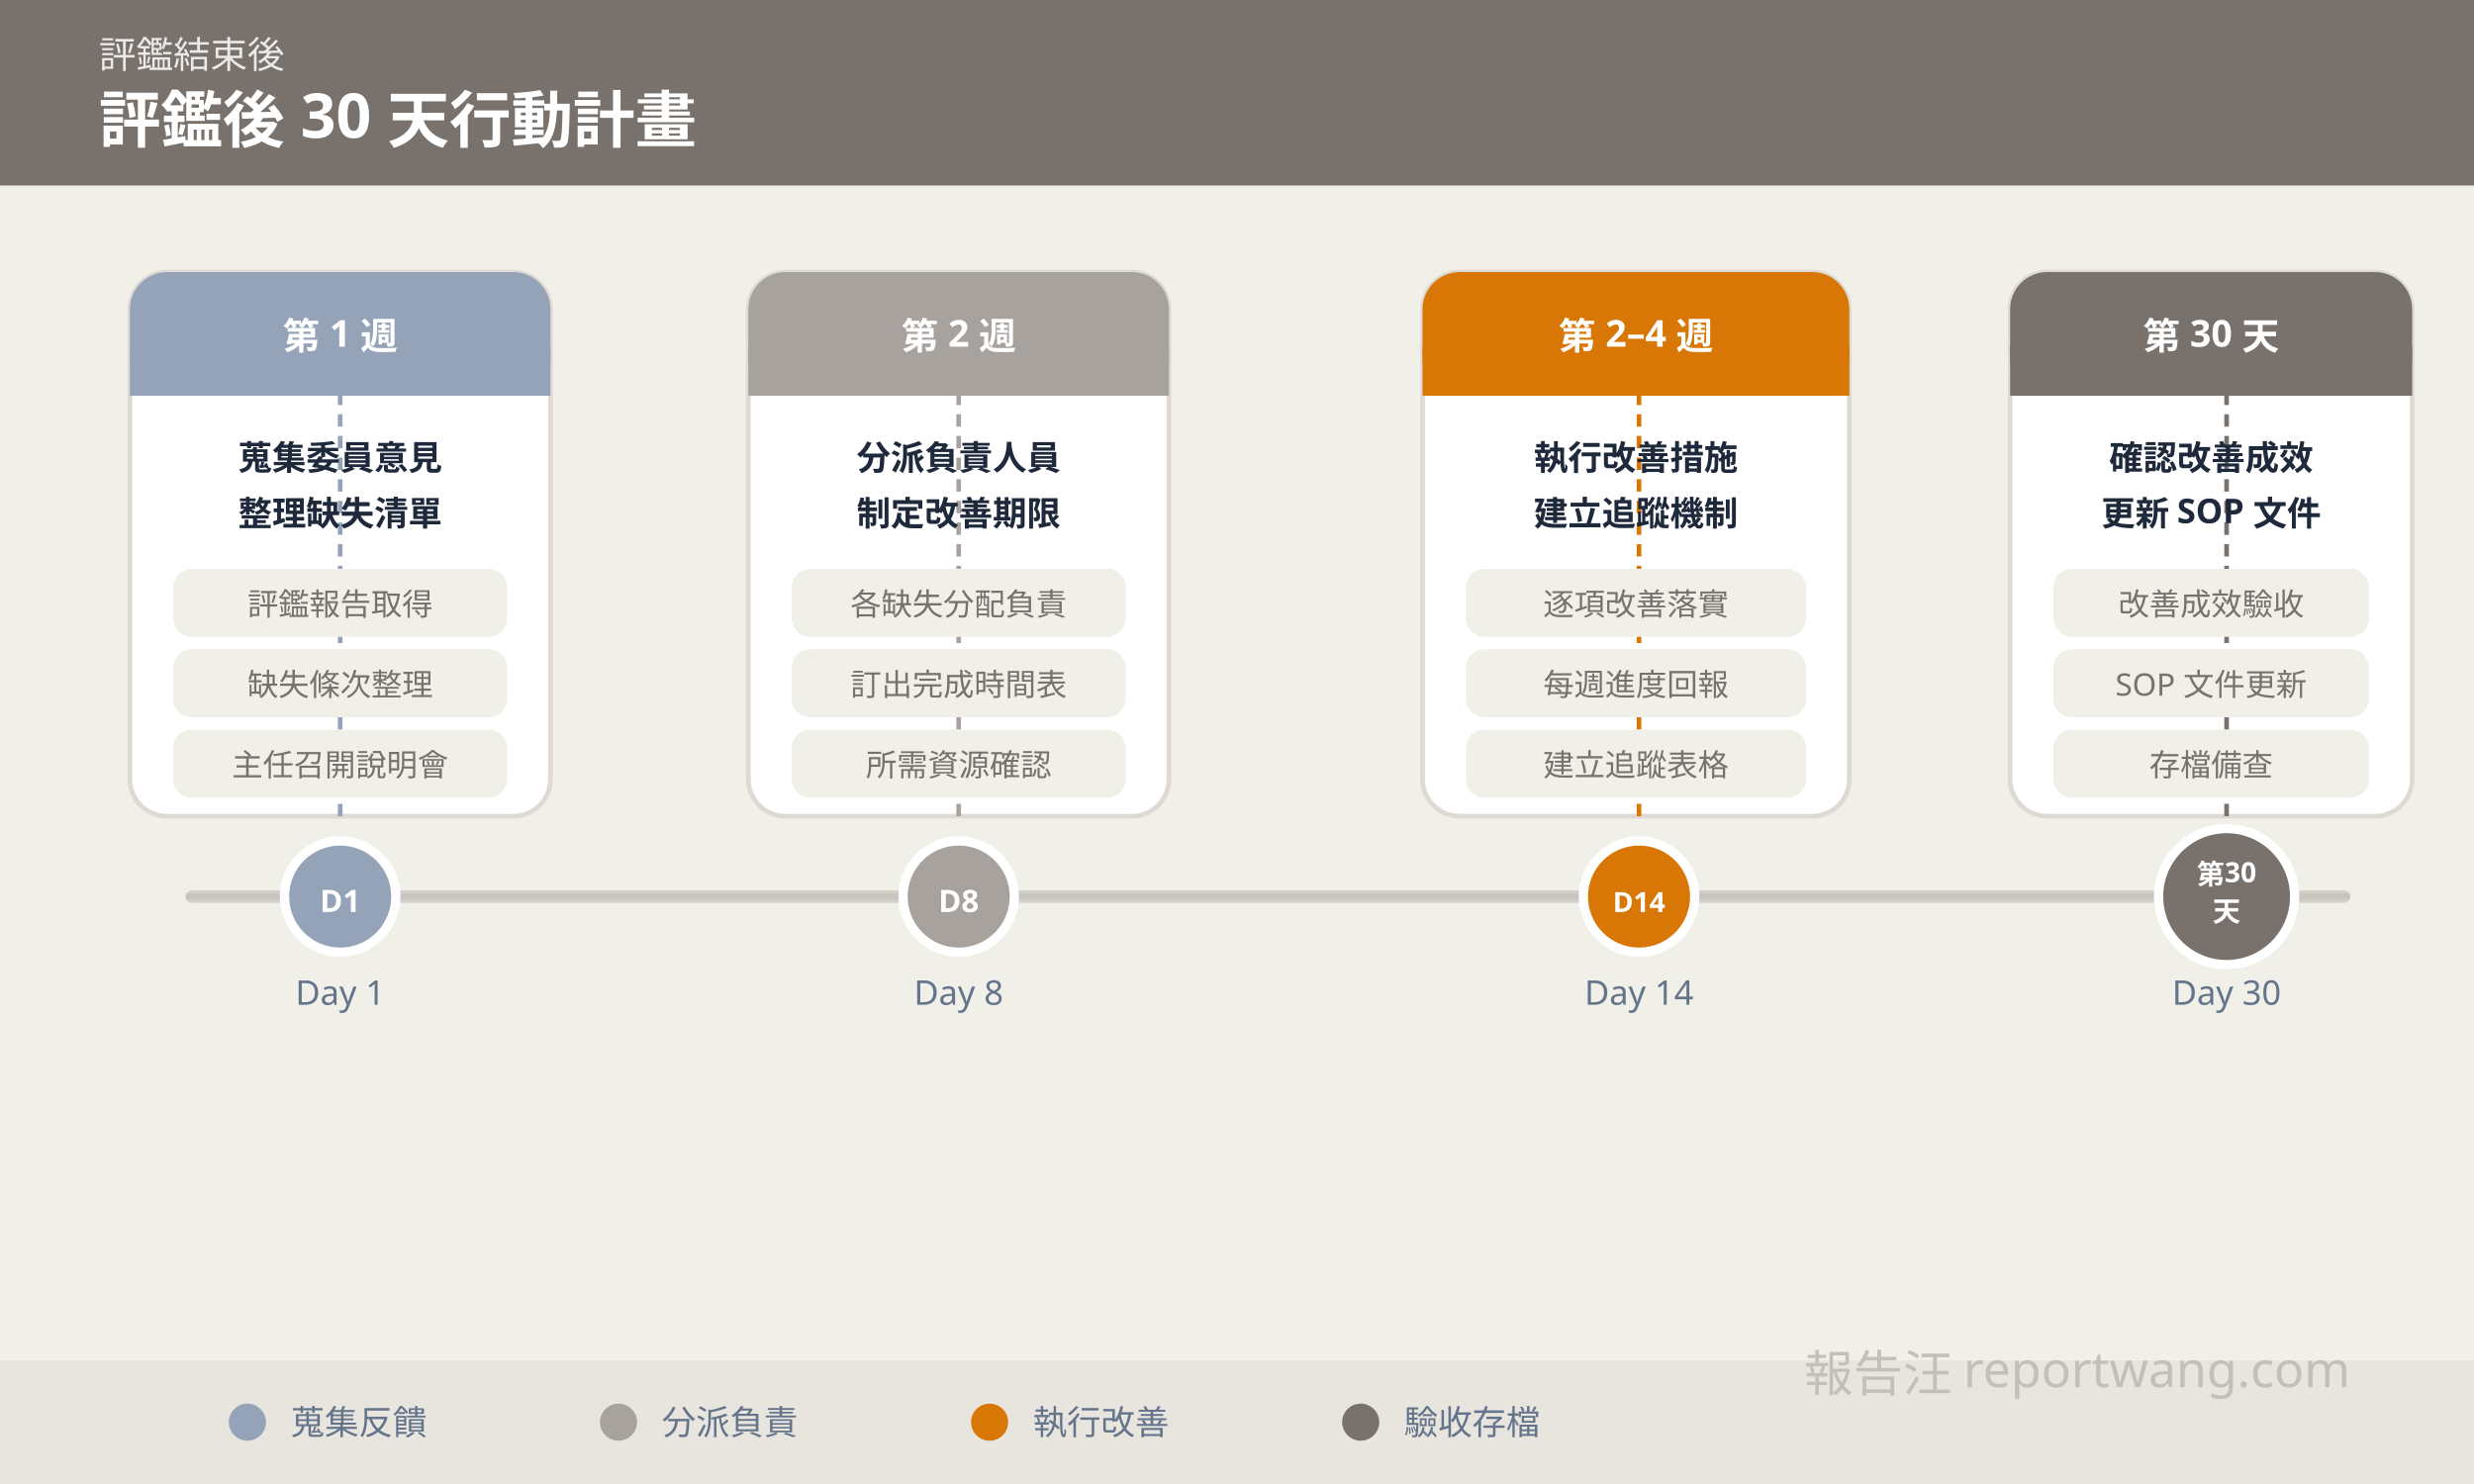
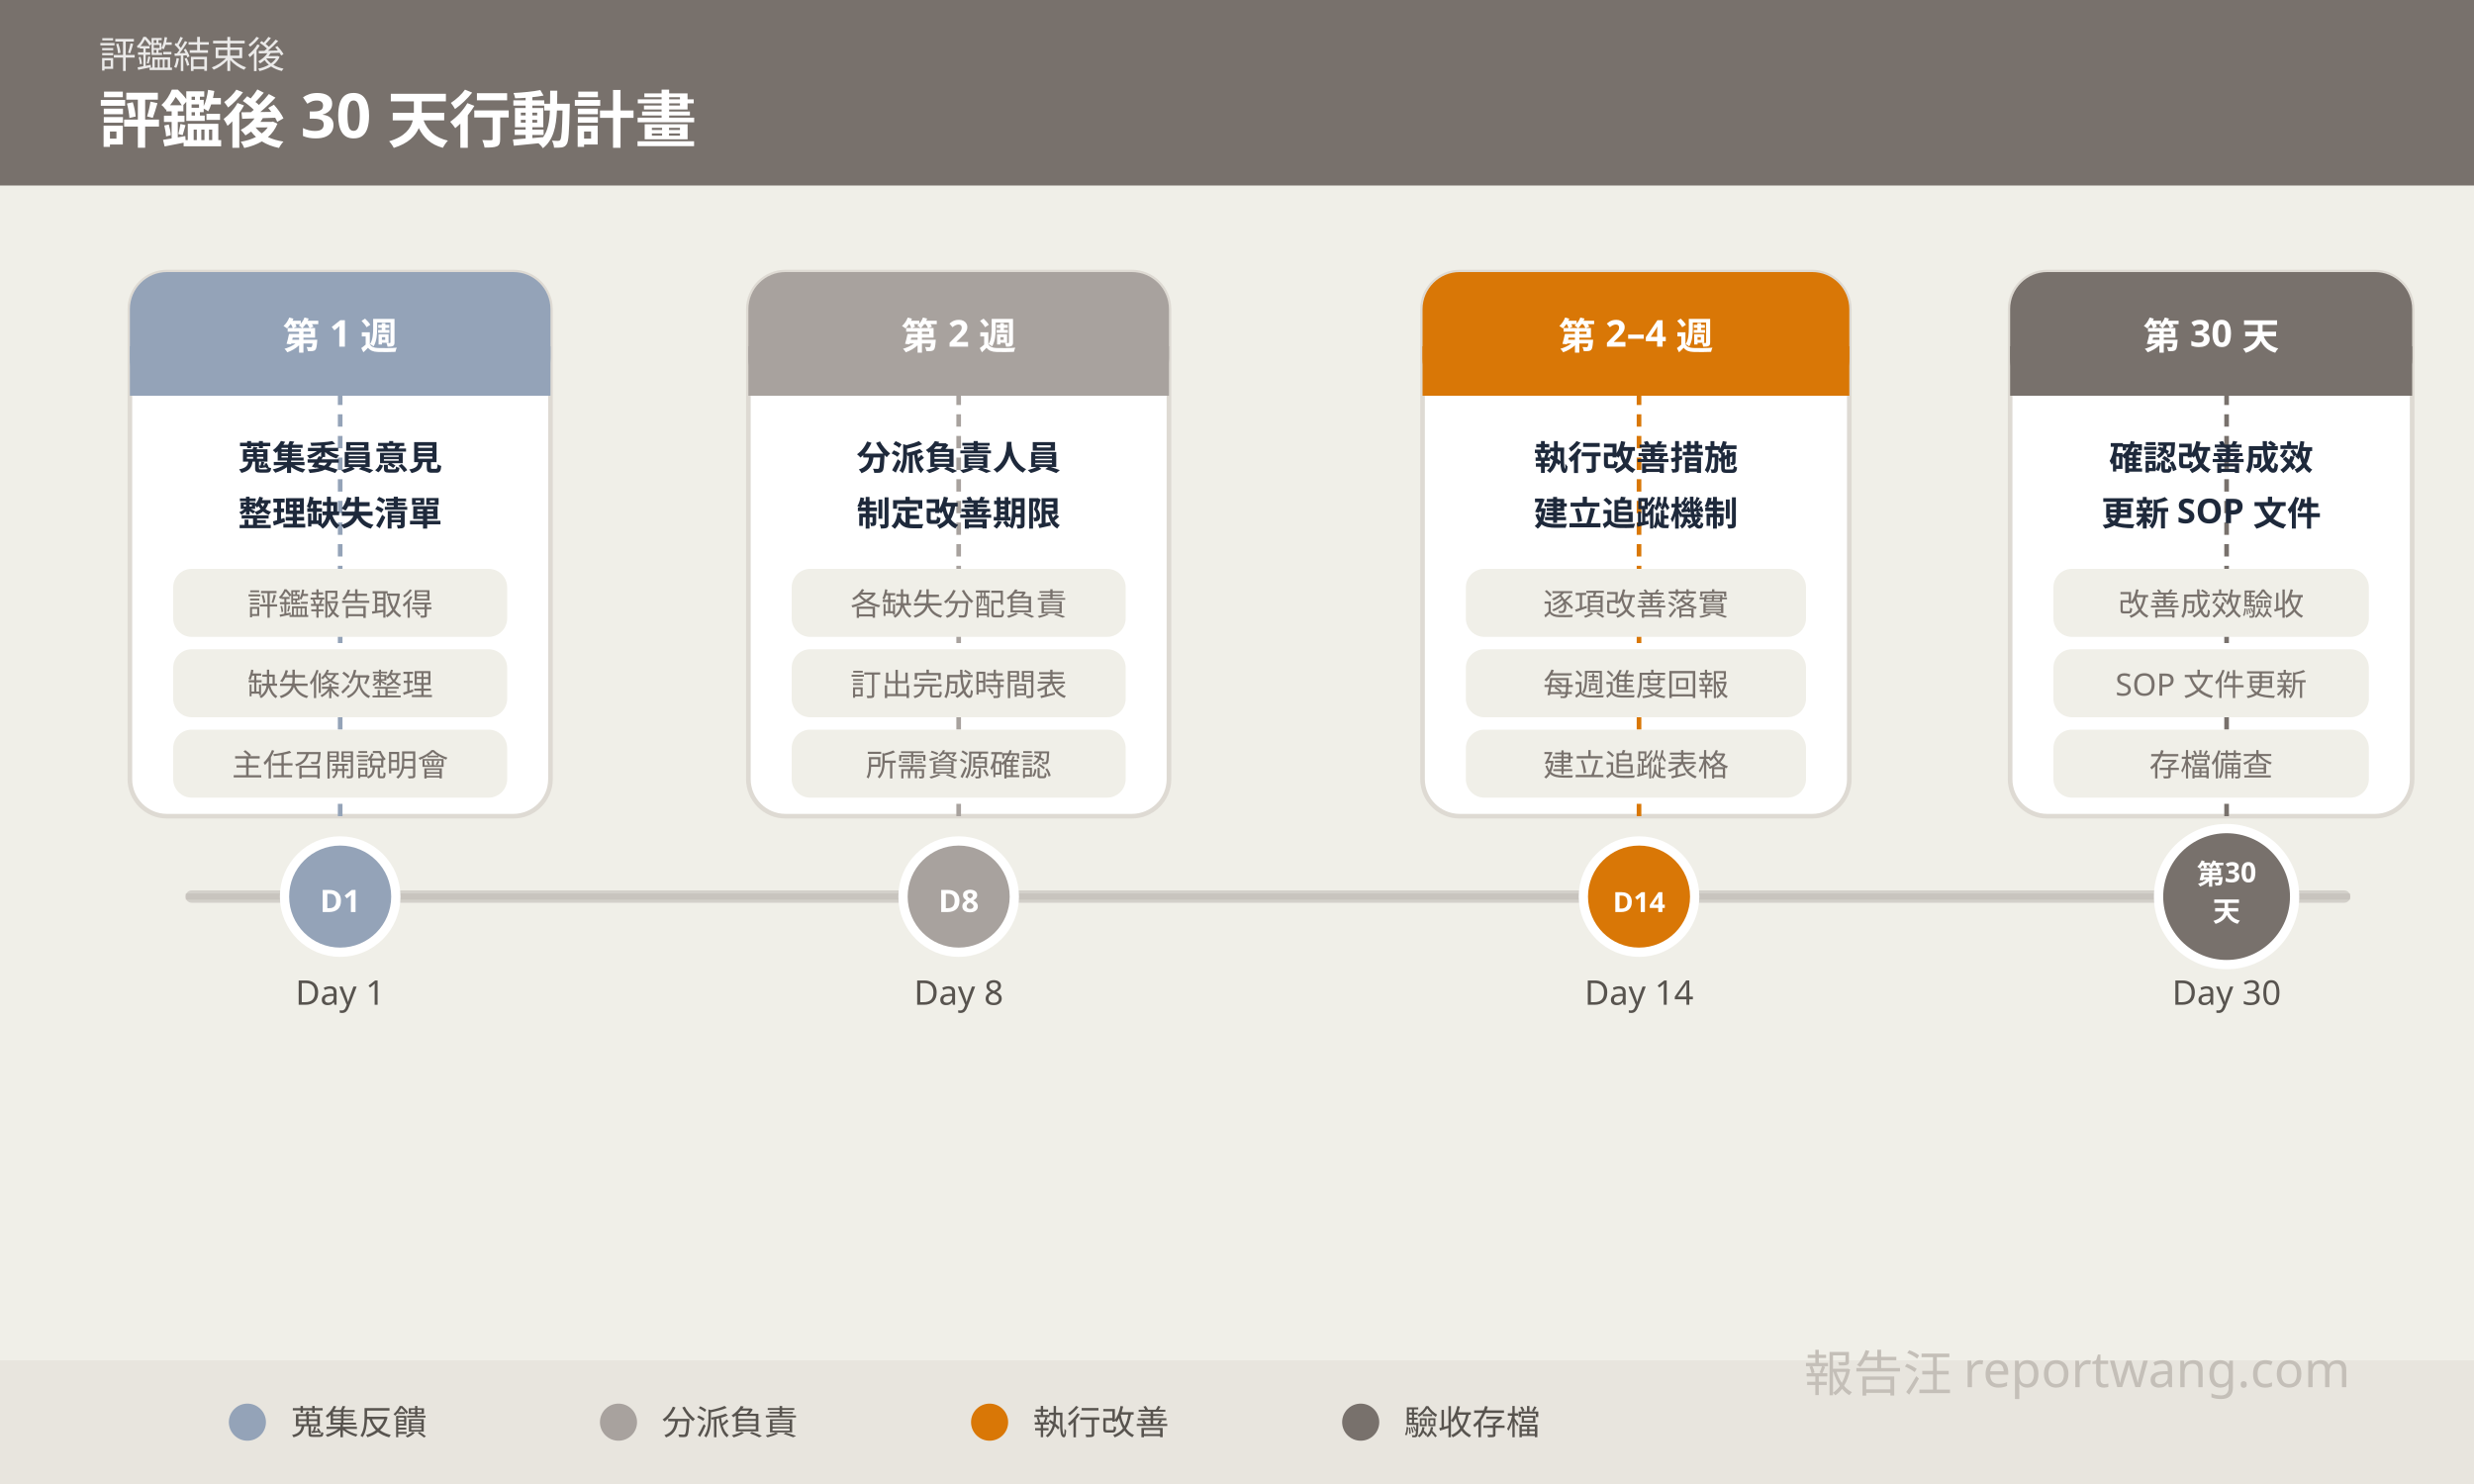
<svg xmlns="http://www.w3.org/2000/svg" width="800" height="480" viewBox="0 0 800 480">
  <rect width="800" height="480" fill="#f0efe8" />
  <rect x="0" y="0" width="800" height="60" fill="#78716c" />
  <text x="32" y="22" font-family="'Noto Sans TC', sans-serif" font-size="12" fill="rgba(255,255,255,0.85)">評鑑結束後</text>
  <text x="32" y="46" font-family="'Noto Sans TC', sans-serif" font-size="20" fill="white" font-weight="700">評鑑後 30 天行動計畫</text>
  <line x1="60" y1="290" x2="760" y2="290" stroke="#dedad3" stroke-width="2" />
  <rect x="60" y="288" width="700" height="4" rx="2" fill="#a8a29e" opacity="0.4" />
  <circle cx="110" cy="290" r="18" fill="#94a3b8" stroke="white" stroke-width="3" />
  <text x="110" y="295" text-anchor="middle" font-family="'Noto Sans TC', sans-serif" font-size="10" fill="white" font-weight="700">D1</text>
  <rect x="42" y="88" width="136" height="176" rx="12" fill="white" stroke="#dedad3" stroke-width="1.5" />
  <rect x="42" y="88" width="136" height="40" rx="12" fill="#94a3b8" />
  <rect x="42" y="112" width="136" height="16" fill="#94a3b8" />
  <text x="110" y="113" text-anchor="middle" font-family="'Noto Sans TC', sans-serif" font-size="12" fill="white" font-weight="700">第 1 週</text>
  <line x1="110" y1="264" x2="110" y2="128" stroke="#94a3b8" stroke-width="1.5" stroke-dasharray="4,3" />
  <text x="110" y="152" text-anchor="middle" font-family="'Noto Sans TC', sans-serif" font-size="11" fill="#1e293b" font-weight="600">蒐集委員意見</text>
  <text x="110" y="170" text-anchor="middle" font-family="'Noto Sans TC', sans-serif" font-size="11" fill="#1e293b" font-weight="600">整理缺失清單</text>
  <rect x="56" y="184" width="108" height="22" rx="6" fill="#f0efe8" />
  <text x="110" y="199" text-anchor="middle" font-family="'Noto Sans TC', sans-serif" font-size="10" fill="#78716c">評鑑報告取得</text>
  <rect x="56" y="210" width="108" height="22" rx="6" fill="#f0efe8" />
  <text x="110" y="225" text-anchor="middle" font-family="'Noto Sans TC', sans-serif" font-size="10" fill="#78716c">缺失條次整理</text>
  <rect x="56" y="236" width="108" height="22" rx="6" fill="#f0efe8" />
  <text x="110" y="251" text-anchor="middle" font-family="'Noto Sans TC', sans-serif" font-size="10" fill="#78716c">主任召開說明會</text>
  <circle cx="310" cy="290" r="18" fill="#a8a29e" stroke="white" stroke-width="3" />
  <text x="310" y="295" text-anchor="middle" font-family="'Noto Sans TC', sans-serif" font-size="10" fill="white" font-weight="700">D8</text>
  <rect x="242" y="88" width="136" height="176" rx="12" fill="white" stroke="#dedad3" stroke-width="1.5" />
  <rect x="242" y="88" width="136" height="40" rx="12" fill="#a8a29e" />
  <rect x="242" y="112" width="136" height="16" fill="#a8a29e" />
  <text x="310" y="113" text-anchor="middle" font-family="'Noto Sans TC', sans-serif" font-size="12" fill="white" font-weight="700">第 2 週</text>
  <line x1="310" y1="264" x2="310" y2="128" stroke="#a8a29e" stroke-width="1.5" stroke-dasharray="4,3" />
  <text x="310" y="152" text-anchor="middle" font-family="'Noto Sans TC', sans-serif" font-size="11" fill="#1e293b" font-weight="600">分派負責人員</text>
  <text x="310" y="170" text-anchor="middle" font-family="'Noto Sans TC', sans-serif" font-size="11" fill="#1e293b" font-weight="600">制定改善期限</text>
  <rect x="256" y="184" width="108" height="22" rx="6" fill="#f0efe8" />
  <text x="310" y="199" text-anchor="middle" font-family="'Noto Sans TC', sans-serif" font-size="10" fill="#78716c">各缺失分配負責</text>
  <rect x="256" y="210" width="108" height="22" rx="6" fill="#f0efe8" />
  <text x="310" y="225" text-anchor="middle" font-family="'Noto Sans TC', sans-serif" font-size="10" fill="#78716c">訂出完成時間表</text>
  <rect x="256" y="236" width="108" height="22" rx="6" fill="#f0efe8" />
  <text x="310" y="251" text-anchor="middle" font-family="'Noto Sans TC', sans-serif" font-size="10" fill="#78716c">所需資源確認</text>
  <circle cx="530" cy="290" r="18" fill="#d97706" stroke="white" stroke-width="3" />
  <text x="530" y="295" text-anchor="middle" font-family="'Noto Sans TC', sans-serif" font-size="9" fill="white" font-weight="700">D14</text>
  <rect x="460" y="88" width="138" height="176" rx="12" fill="white" stroke="#dedad3" stroke-width="1.5" />
  <rect x="460" y="88" width="138" height="40" rx="12" fill="#d97706" />
  <rect x="460" y="112" width="138" height="16" fill="#d97706" />
  <text x="529" y="113" text-anchor="middle" font-family="'Noto Sans TC', sans-serif" font-size="12" fill="white" font-weight="700">第 2–4 週</text>
  <line x1="530" y1="264" x2="530" y2="128" stroke="#d97706" stroke-width="1.5" stroke-dasharray="4,3" />
  <text x="529" y="152" text-anchor="middle" font-family="'Noto Sans TC', sans-serif" font-size="11" fill="#1e293b" font-weight="600">執行改善措施</text>
  <text x="529" y="170" text-anchor="middle" font-family="'Noto Sans TC', sans-serif" font-size="11" fill="#1e293b" font-weight="600">建立追蹤機制</text>
  <rect x="474" y="184" width="110" height="22" rx="6" fill="#f0efe8" />
  <text x="529" y="199" text-anchor="middle" font-family="'Noto Sans TC', sans-serif" font-size="10" fill="#78716c">逐項改善落實</text>
  <rect x="474" y="210" width="110" height="22" rx="6" fill="#f0efe8" />
  <text x="529" y="225" text-anchor="middle" font-family="'Noto Sans TC', sans-serif" font-size="10" fill="#78716c">每週進度回報</text>
  <rect x="474" y="236" width="110" height="22" rx="6" fill="#f0efe8" />
  <text x="529" y="251" text-anchor="middle" font-family="'Noto Sans TC', sans-serif" font-size="10" fill="#78716c">建立追蹤表格</text>
  <circle cx="720" cy="290" r="22" fill="#78716c" stroke="white" stroke-width="3" />
  <text x="720" y="286" text-anchor="middle" font-family="'Noto Sans TC', sans-serif" font-size="9" fill="white" font-weight="700">第30</text>
  <text x="720" y="298" text-anchor="middle" font-family="'Noto Sans TC', sans-serif" font-size="9" fill="white" font-weight="700">天</text>
  <rect x="650" y="88" width="130" height="176" rx="12" fill="white" stroke="#dedad3" stroke-width="1.5" />
  <rect x="650" y="88" width="130" height="40" rx="12" fill="#78716c" />
  <rect x="650" y="112" width="130" height="16" fill="#78716c" />
  <text x="715" y="113" text-anchor="middle" font-family="'Noto Sans TC', sans-serif" font-size="12" fill="white" font-weight="700">第 30 天</text>
  <line x1="720" y1="264" x2="720" y2="128" stroke="#78716c" stroke-width="1.5" stroke-dasharray="4,3" />
  <text x="715" y="152" text-anchor="middle" font-family="'Noto Sans TC', sans-serif" font-size="11" fill="#1e293b" font-weight="600">確認改善成效</text>
  <text x="715" y="170" text-anchor="middle" font-family="'Noto Sans TC', sans-serif" font-size="11" fill="#1e293b" font-weight="600">更新 SOP 文件</text>
  <rect x="664" y="184" width="102" height="22" rx="6" fill="#f0efe8" />
  <text x="715" y="199" text-anchor="middle" font-family="'Noto Sans TC', sans-serif" font-size="10" fill="#78716c">改善成效驗收</text>
  <rect x="664" y="210" width="102" height="22" rx="6" fill="#f0efe8" />
  <text x="715" y="225" text-anchor="middle" font-family="'Noto Sans TC', sans-serif" font-size="10" fill="#78716c">SOP 文件更新</text>
  <rect x="664" y="236" width="102" height="22" rx="6" fill="#f0efe8" />
  <text x="715" y="251" text-anchor="middle" font-family="'Noto Sans TC', sans-serif" font-size="10" fill="#78716c">存檔備查</text>
-   <text x="110" y="325" text-anchor="middle" font-family="'Noto Sans TC', sans-serif" font-size="11" fill="#64748b">Day 1</text>
-   <text x="310" y="325" text-anchor="middle" font-family="'Noto Sans TC', sans-serif" font-size="11" fill="#64748b">Day 8</text>
-   <text x="530" y="325" text-anchor="middle" font-family="'Noto Sans TC', sans-serif" font-size="11" fill="#64748b">Day 14</text>
-   <text x="720" y="325" text-anchor="middle" font-family="'Noto Sans TC', sans-serif" font-size="11" fill="#64748b">Day 30</text>
+   <text x="110" y="325" text-anchor="middle" font-family="'Noto Sans TC', sans-serif" font-size="11" fill="#57534e">Day 1</text>
+   <text x="310" y="325" text-anchor="middle" font-family="'Noto Sans TC', sans-serif" font-size="11" fill="#57534e">Day 8</text>
+   <text x="530" y="325" text-anchor="middle" font-family="'Noto Sans TC', sans-serif" font-size="11" fill="#57534e">Day 14</text>
+   <text x="720" y="325" text-anchor="middle" font-family="'Noto Sans TC', sans-serif" font-size="11" fill="#57534e">Day 30</text>
  <rect x="0" y="440" width="800" height="40" fill="#e8e5de" />
  <circle cx="80" cy="460" r="6" fill="#94a3b8" />
-   <text x="94" y="464" font-family="'Noto Sans TC', sans-serif" font-size="11" fill="#64748b">蒐集反饋</text>
+   <text x="94" y="464" font-family="'Noto Sans TC', sans-serif" font-size="11" fill="#57534e">蒐集反饋</text>
  <circle cx="200" cy="460" r="6" fill="#a8a29e" />
-   <text x="214" y="464" font-family="'Noto Sans TC', sans-serif" font-size="11" fill="#64748b">分派負責</text>
+   <text x="214" y="464" font-family="'Noto Sans TC', sans-serif" font-size="11" fill="#57534e">分派負責</text>
  <circle cx="320" cy="460" r="6" fill="#d97706" />
-   <text x="334" y="464" font-family="'Noto Sans TC', sans-serif" font-size="11" fill="#64748b">執行改善</text>
+   <text x="334" y="464" font-family="'Noto Sans TC', sans-serif" font-size="11" fill="#57534e">執行改善</text>
  <circle cx="440" cy="460" r="6" fill="#78716c" />
-   <text x="454" y="464" font-family="'Noto Sans TC', sans-serif" font-size="11" fill="#64748b">驗收存檔</text>
+   <text x="454" y="464" font-family="'Noto Sans TC', sans-serif" font-size="11" fill="#57534e">驗收存檔</text>
  <text x="760" y="450" font-size="16" fill="#c4bfb8" text-anchor="end" font-weight="400" font-family="'Noto Sans TC', sans-serif">報告汪 reportwang.com</text>
</svg>
